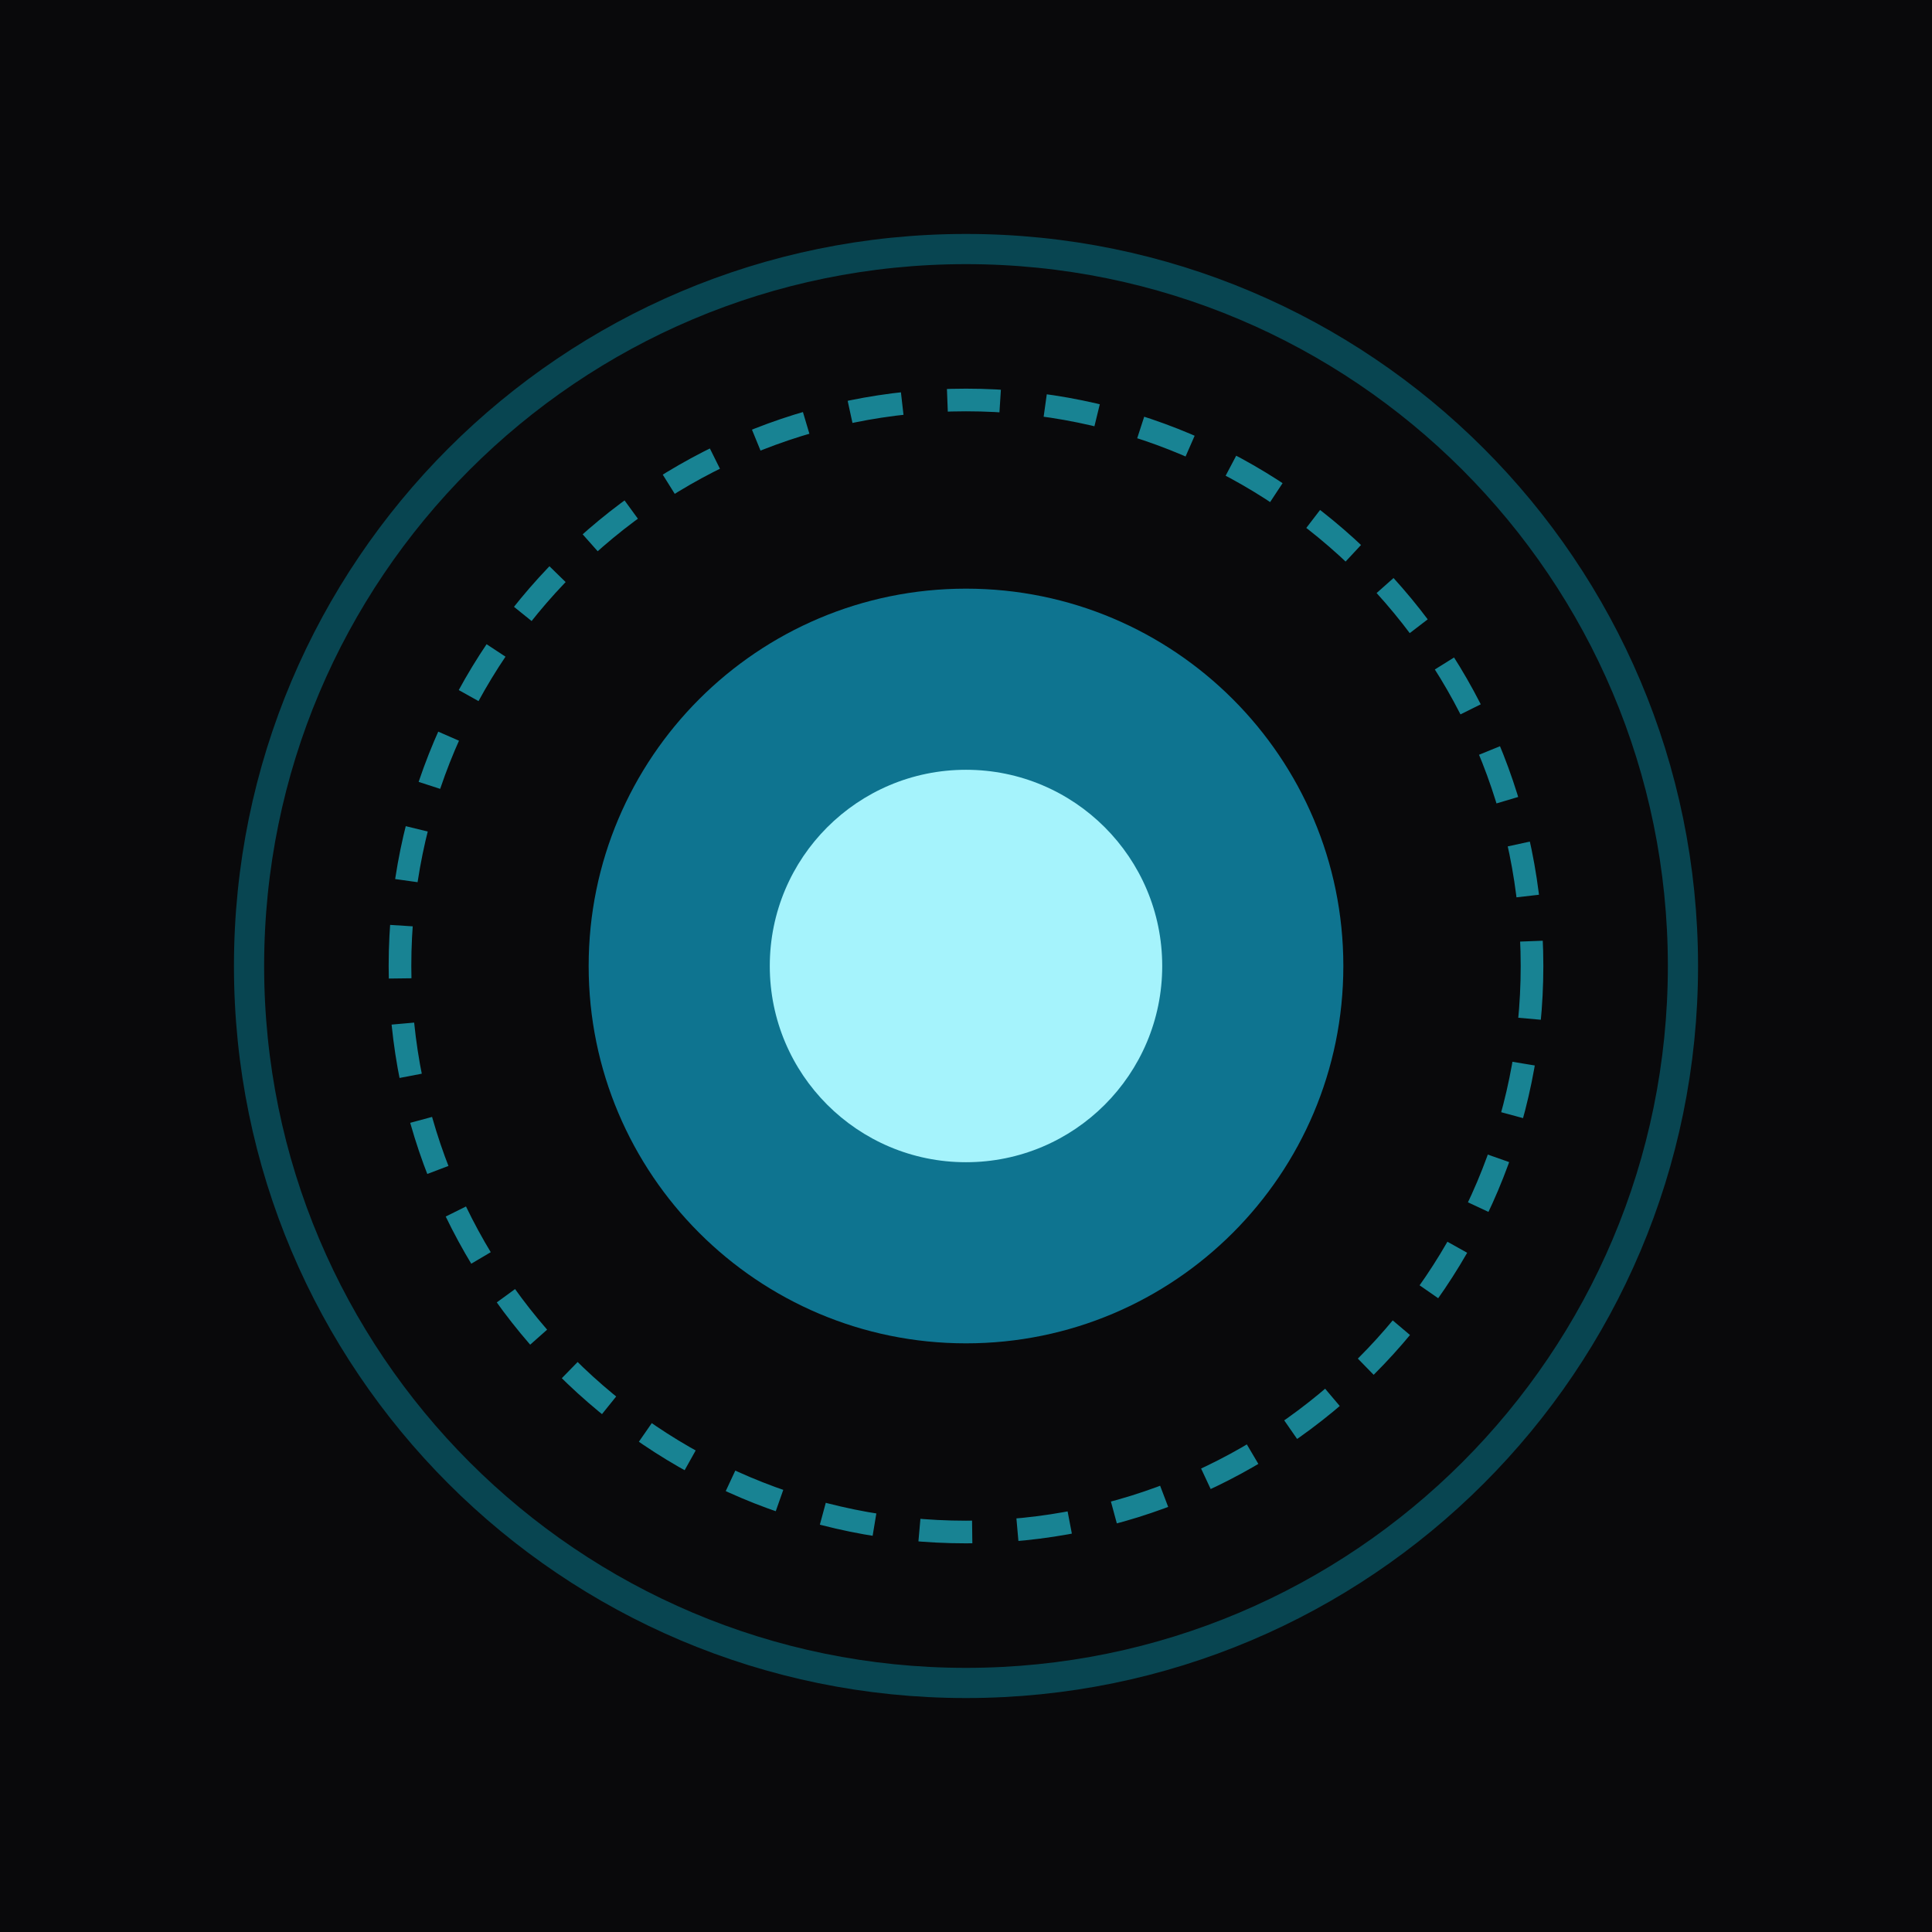
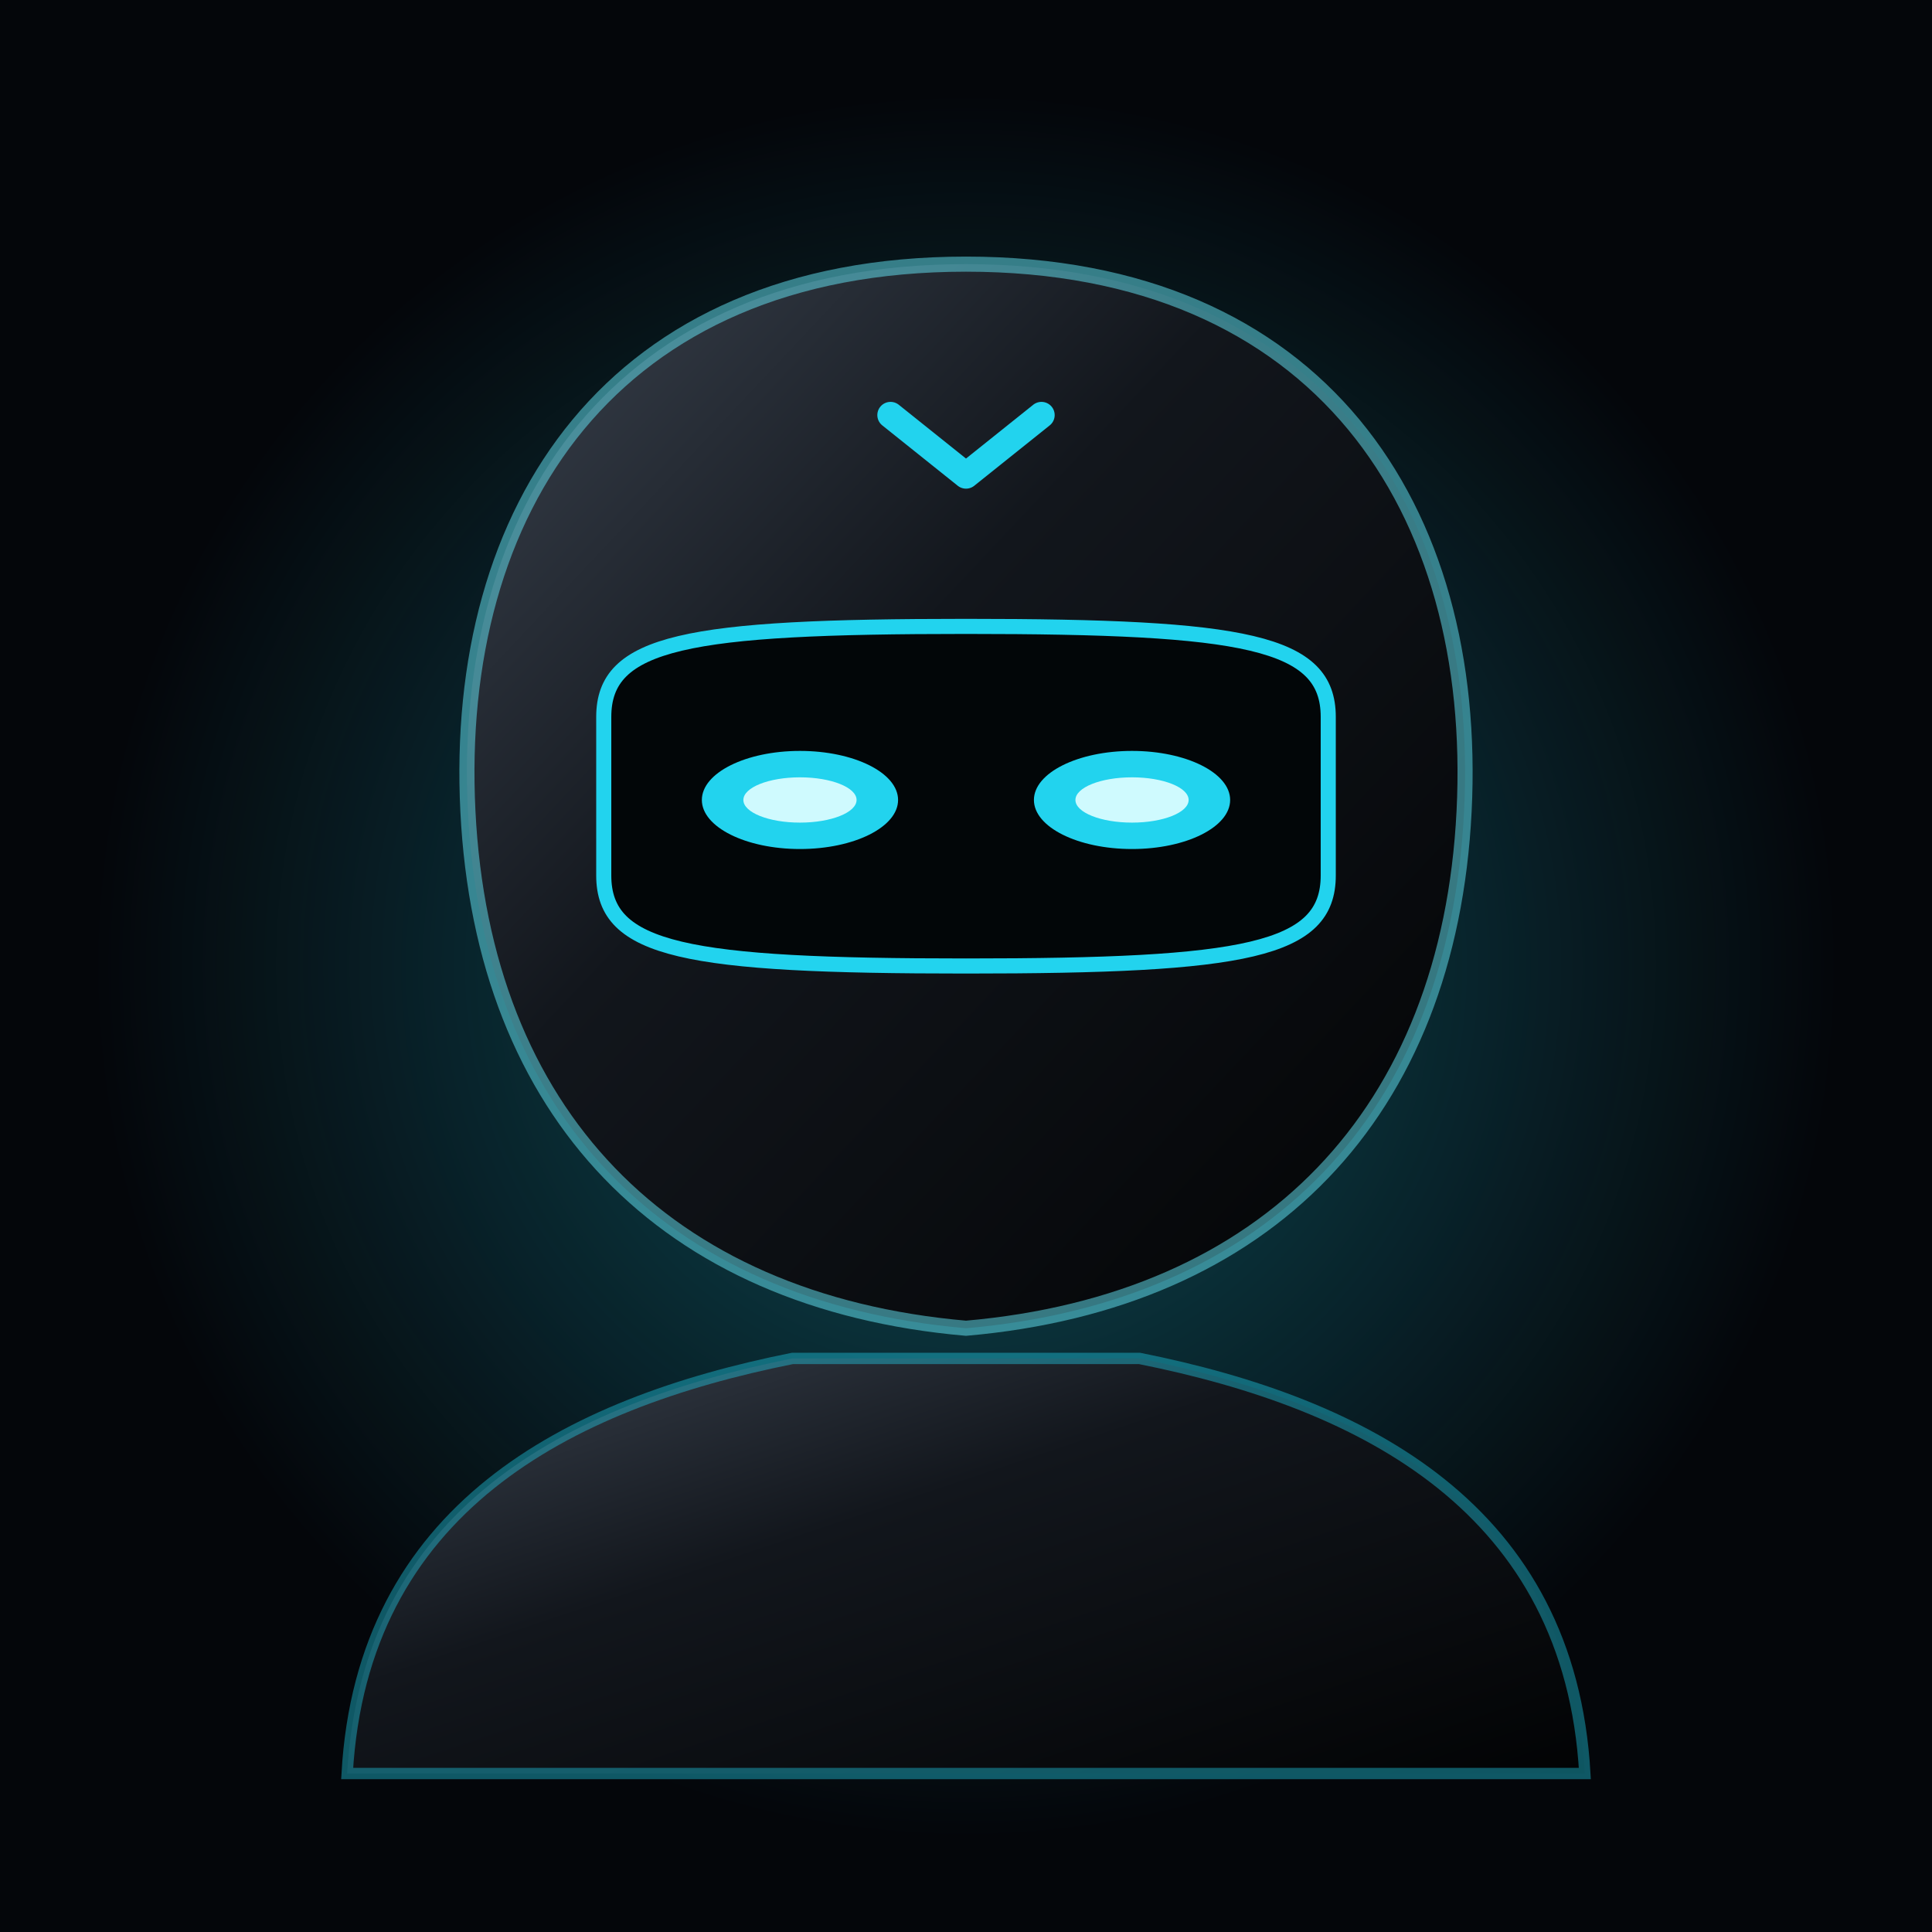
<svg xmlns="http://www.w3.org/2000/svg" viewBox="0 0 512 512">
-   <rect width="512" height="512" fill="#09090b" />
-   <circle cx="256" cy="256" r="190" fill="none" stroke="#06b6d4" stroke-opacity=".35" stroke-width="8" />
-   <circle cx="256" cy="256" r="150" fill="none" stroke="#22d3ee" stroke-opacity=".6" stroke-width="6" stroke-dasharray="14 12" />
-   <circle cx="256" cy="256" r="100" fill="#0e7490" />
-   <circle cx="256" cy="256" r="52" fill="#a5f3fc" />
+   <defs>
+     <linearGradient id="b" x1="0" y1="0" x2="1" y2="1">
+       <stop offset="0" stop-color="#3b434f" />
+       <stop offset=".4" stop-color="#12161c" />
+       <stop offset="1" stop-color="#020304" />
+     </linearGradient>
+     <radialGradient id="g" cx="50%" cy="50%" r="50%">
+       <stop offset="0" stop-color="#22d3ee" stop-opacity=".35" />
+       <stop offset="1" stop-color="#22d3ee" stop-opacity="0" />
+     </radialGradient>
+   </defs>
+   <rect width="512" height="512" fill="#04060a" />
+   <circle cx="256" cy="256" r="230" fill="url(#g)" />
+   <path d="M256 70C350 70 392 135 388 215C384 295 336 345 256 352C176 345 128 295 124 215C120 135 162 70 256 70Z" fill="url(#b)" stroke="#67e8f9" stroke-opacity=".5" stroke-width="4" />
+   <path d="M160 190C160 170 182 166 256 166C330 166 352 170 352 190L352 232C352 252 330 256 256 256C182 256 160 252 160 232Z" fill="#020608" stroke="#22d3ee" stroke-width="4" />
+   <ellipse cx="212" cy="212" rx="26" ry="13" fill="#22d3ee" />
+   <ellipse cx="300" cy="212" rx="26" ry="13" fill="#22d3ee" />
+   <ellipse cx="212" cy="212" rx="15" ry="6" fill="#cffafe" />
+   <ellipse cx="300" cy="212" rx="15" ry="6" fill="#cffafe" />
+   <path d="M236 110L256 126L276 110" fill="none" stroke="#22d3ee" stroke-width="7" stroke-linecap="round" stroke-linejoin="round" />
+   <path d="M92 470C96 400 150 372 210 360L302 360C362 372 416 400 420 470Z" fill="url(#b)" stroke="#22d3ee" stroke-opacity=".4" stroke-width="3" />
</svg>
